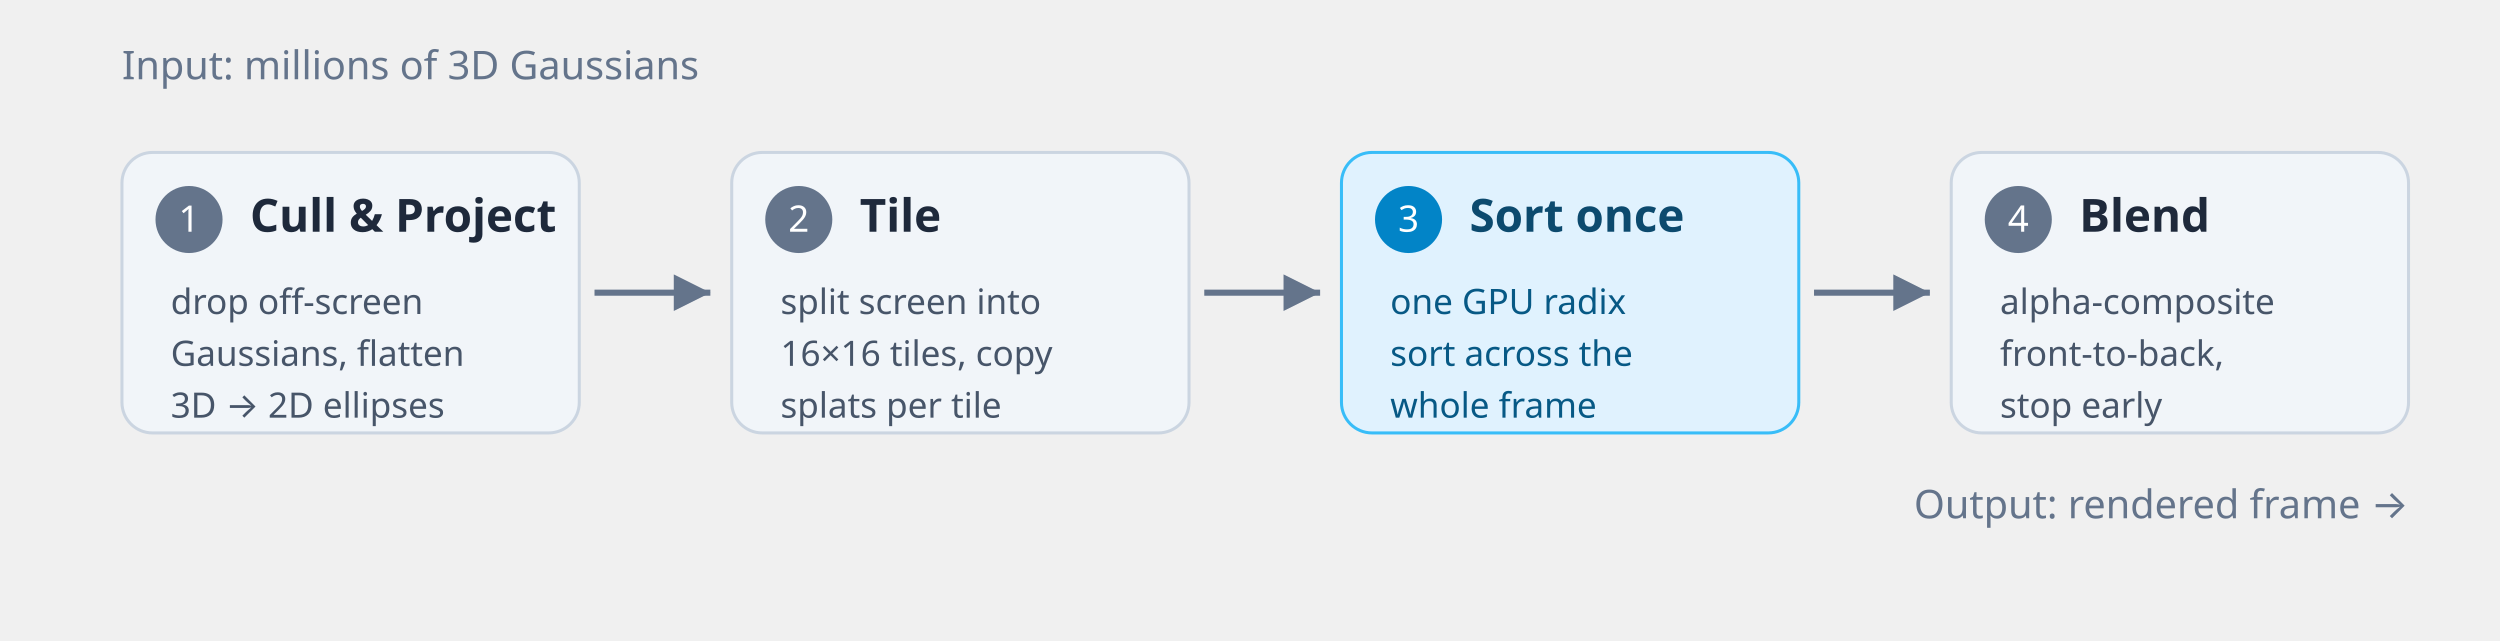
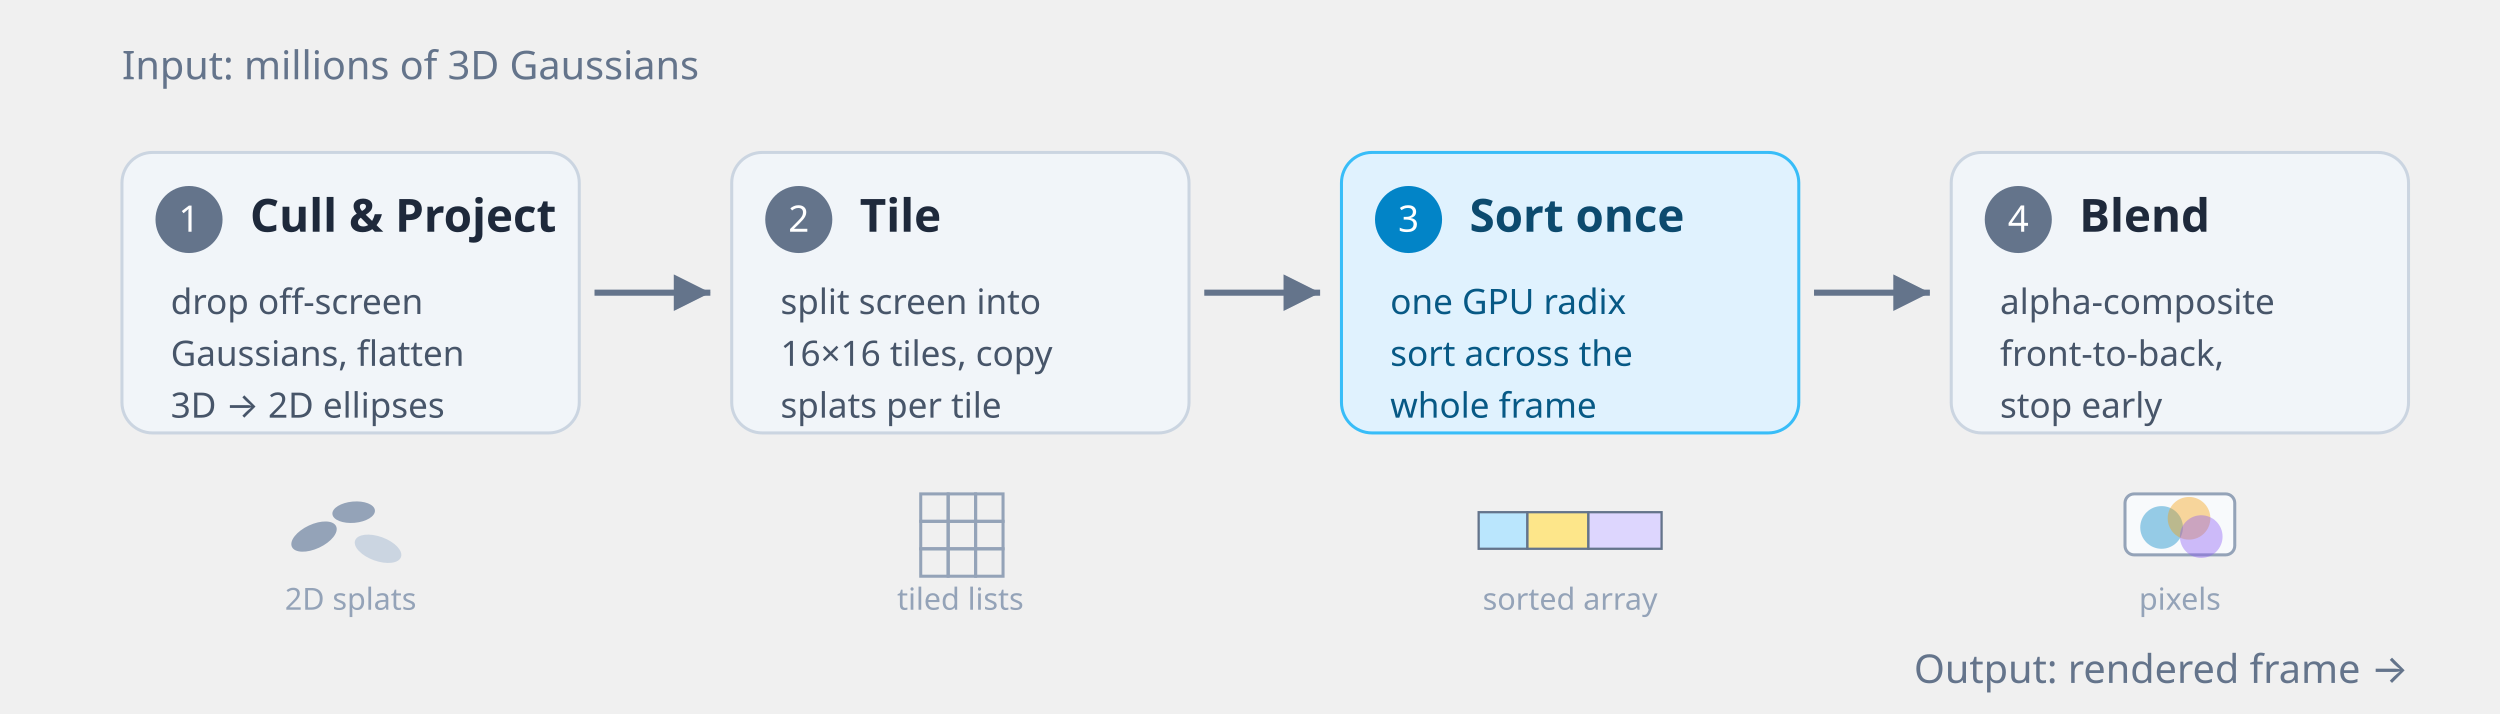
- <svg xmlns="http://www.w3.org/2000/svg" viewBox="0 0 820 210" font-family="Segoe UI, system-ui, -apple-system, sans-serif">
+ <svg xmlns="http://www.w3.org/2000/svg" viewBox="0 0 820 234" font-family="Segoe UI, system-ui, -apple-system, sans-serif">
  <defs>
    <marker id="arrow" markerWidth="9" markerHeight="9" refX="6" refY="3" orient="auto" markerUnits="strokeWidth">
      <path d="M0,0 L6,3 L0,6 Z" fill="#64748b" />
    </marker>
  </defs>
  <text x="40" y="26" font-size="13" fill="#64748b">Input: millions of 3D Gaussians</text>
  <rect x="40" y="50" width="150" height="92" rx="10" fill="#f1f5f9" stroke="#cbd5e1" />
  <circle cx="62" cy="72" r="11" fill="#64748b" />
  <text x="62" y="76" font-size="12" fill="#fff" text-anchor="middle">1</text>
  <text x="82" y="76" font-size="15" font-weight="600" fill="#1e293b">Cull &amp; Project</text>
  <text x="56" y="103" font-size="11.5" fill="#475569">drop off-screen</text>
  <text x="56" y="120" font-size="11.5" fill="#475569">Gaussians, flatten</text>
  <text x="56" y="137" font-size="11.5" fill="#475569">3D → 2D ellipses</text>
  <rect x="240" y="50" width="150" height="92" rx="10" fill="#f1f5f9" stroke="#cbd5e1" />
  <circle cx="262" cy="72" r="11" fill="#64748b" />
  <text x="262" y="76" font-size="12" fill="#fff" text-anchor="middle">2</text>
  <text x="282" y="76" font-size="15" font-weight="600" fill="#1e293b">Tile</text>
  <text x="256" y="103" font-size="11.5" fill="#475569">split screen into</text>
  <text x="256" y="120" font-size="11.5" fill="#475569">16×16 tiles, copy</text>
  <text x="256" y="137" font-size="11.5" fill="#475569">splats per tile</text>
  <rect x="440" y="50" width="150" height="92" rx="10" fill="#e0f2fe" stroke="#38bdf8" />
  <circle cx="462" cy="72" r="11" fill="#0284c7" />
  <text x="462" y="76" font-size="12" fill="#fff" text-anchor="middle">3</text>
  <text x="482" y="76" font-size="15" font-weight="600" fill="#0c4a6e">Sort once</text>
  <text x="456" y="103" font-size="11.5" fill="#075985">one GPU radix</text>
  <text x="456" y="120" font-size="11.5" fill="#075985">sort across the</text>
  <text x="456" y="137" font-size="11.5" fill="#075985">whole frame</text>
  <rect x="640" y="50" width="150" height="92" rx="10" fill="#f1f5f9" stroke="#cbd5e1" />
  <circle cx="662" cy="72" r="11" fill="#64748b" />
  <text x="662" y="76" font-size="12" fill="#fff" text-anchor="middle">4</text>
  <text x="682" y="76" font-size="15" font-weight="600" fill="#1e293b">Blend</text>
  <text x="656" y="103" font-size="11.5" fill="#475569">alpha-composite</text>
  <text x="656" y="120" font-size="11.5" fill="#475569">front-to-back,</text>
  <text x="656" y="137" font-size="11.5" fill="#475569">stop early</text>
  <line x1="195" y1="96" x2="233" y2="96" stroke="#64748b" stroke-width="2" marker-end="url(#arrow)" />
  <line x1="395" y1="96" x2="433" y2="96" stroke="#64748b" stroke-width="2" marker-end="url(#arrow)" />
  <line x1="595" y1="96" x2="633" y2="96" stroke="#64748b" stroke-width="2" marker-end="url(#arrow)" />
-   <text x="790" y="170" font-size="13" fill="#64748b" text-anchor="end">Output: rendered frame →</text>
+   <g>
+     <ellipse cx="103" cy="176" rx="8" ry="4" fill="#94a3b8" transform="rotate(-25 103 176)" />
+     <ellipse cx="124" cy="180" rx="8" ry="4" fill="#cbd5e1" transform="rotate(20 124 180)" />
+     <ellipse cx="116" cy="168" rx="7" ry="3.5" fill="#94a3b8" transform="rotate(-5 116 168)" />
+   </g>
+   <text x="115" y="200" font-size="10" fill="#94a3b8" text-anchor="middle">2D splats</text>
+   <g stroke="#94a3b8" fill="none">
+     <rect x="302" y="162" width="9" height="9" />
+     <rect x="311" y="162" width="9" height="9" />
+     <rect x="320" y="162" width="9" height="9" />
+     <rect x="302" y="171" width="9" height="9" />
+     <rect x="311" y="171" width="9" height="9" />
+     <rect x="320" y="171" width="9" height="9" />
+     <rect x="302" y="180" width="9" height="9" />
+     <rect x="311" y="180" width="9" height="9" />
+     <rect x="320" y="180" width="9" height="9" />
+   </g>
+   <text x="315" y="200" font-size="10" fill="#94a3b8" text-anchor="middle">tiled lists</text>
+   <g stroke="#64748b" stroke-width="0.75">
+     <rect x="485" y="168" width="16" height="12" fill="#bae6fd" />
+     <rect x="501" y="168" width="20" height="12" fill="#fde68a" />
+     <rect x="521" y="168" width="24" height="12" fill="#ddd6fe" />
+   </g>
+   <text x="515" y="200" font-size="10" fill="#94a3b8" text-anchor="middle">sorted array</text>
+   <rect x="697" y="162" width="36" height="20" rx="3" fill="#f8fafc" stroke="#94a3b8" />
+   <circle cx="709" cy="173" r="7" fill="#0284c7" fill-opacity="0.4" />
+   <circle cx="718" cy="170" r="7" fill="#f59e0b" fill-opacity="0.4" />
+   <circle cx="722" cy="176" r="7" fill="#8b5cf6" fill-opacity="0.4" />
+   <text x="715" y="200" font-size="10" fill="#94a3b8" text-anchor="middle">pixels</text>
+   <text x="790" y="224" font-size="13" fill="#64748b" text-anchor="end">Output: rendered frame →</text>
</svg>
